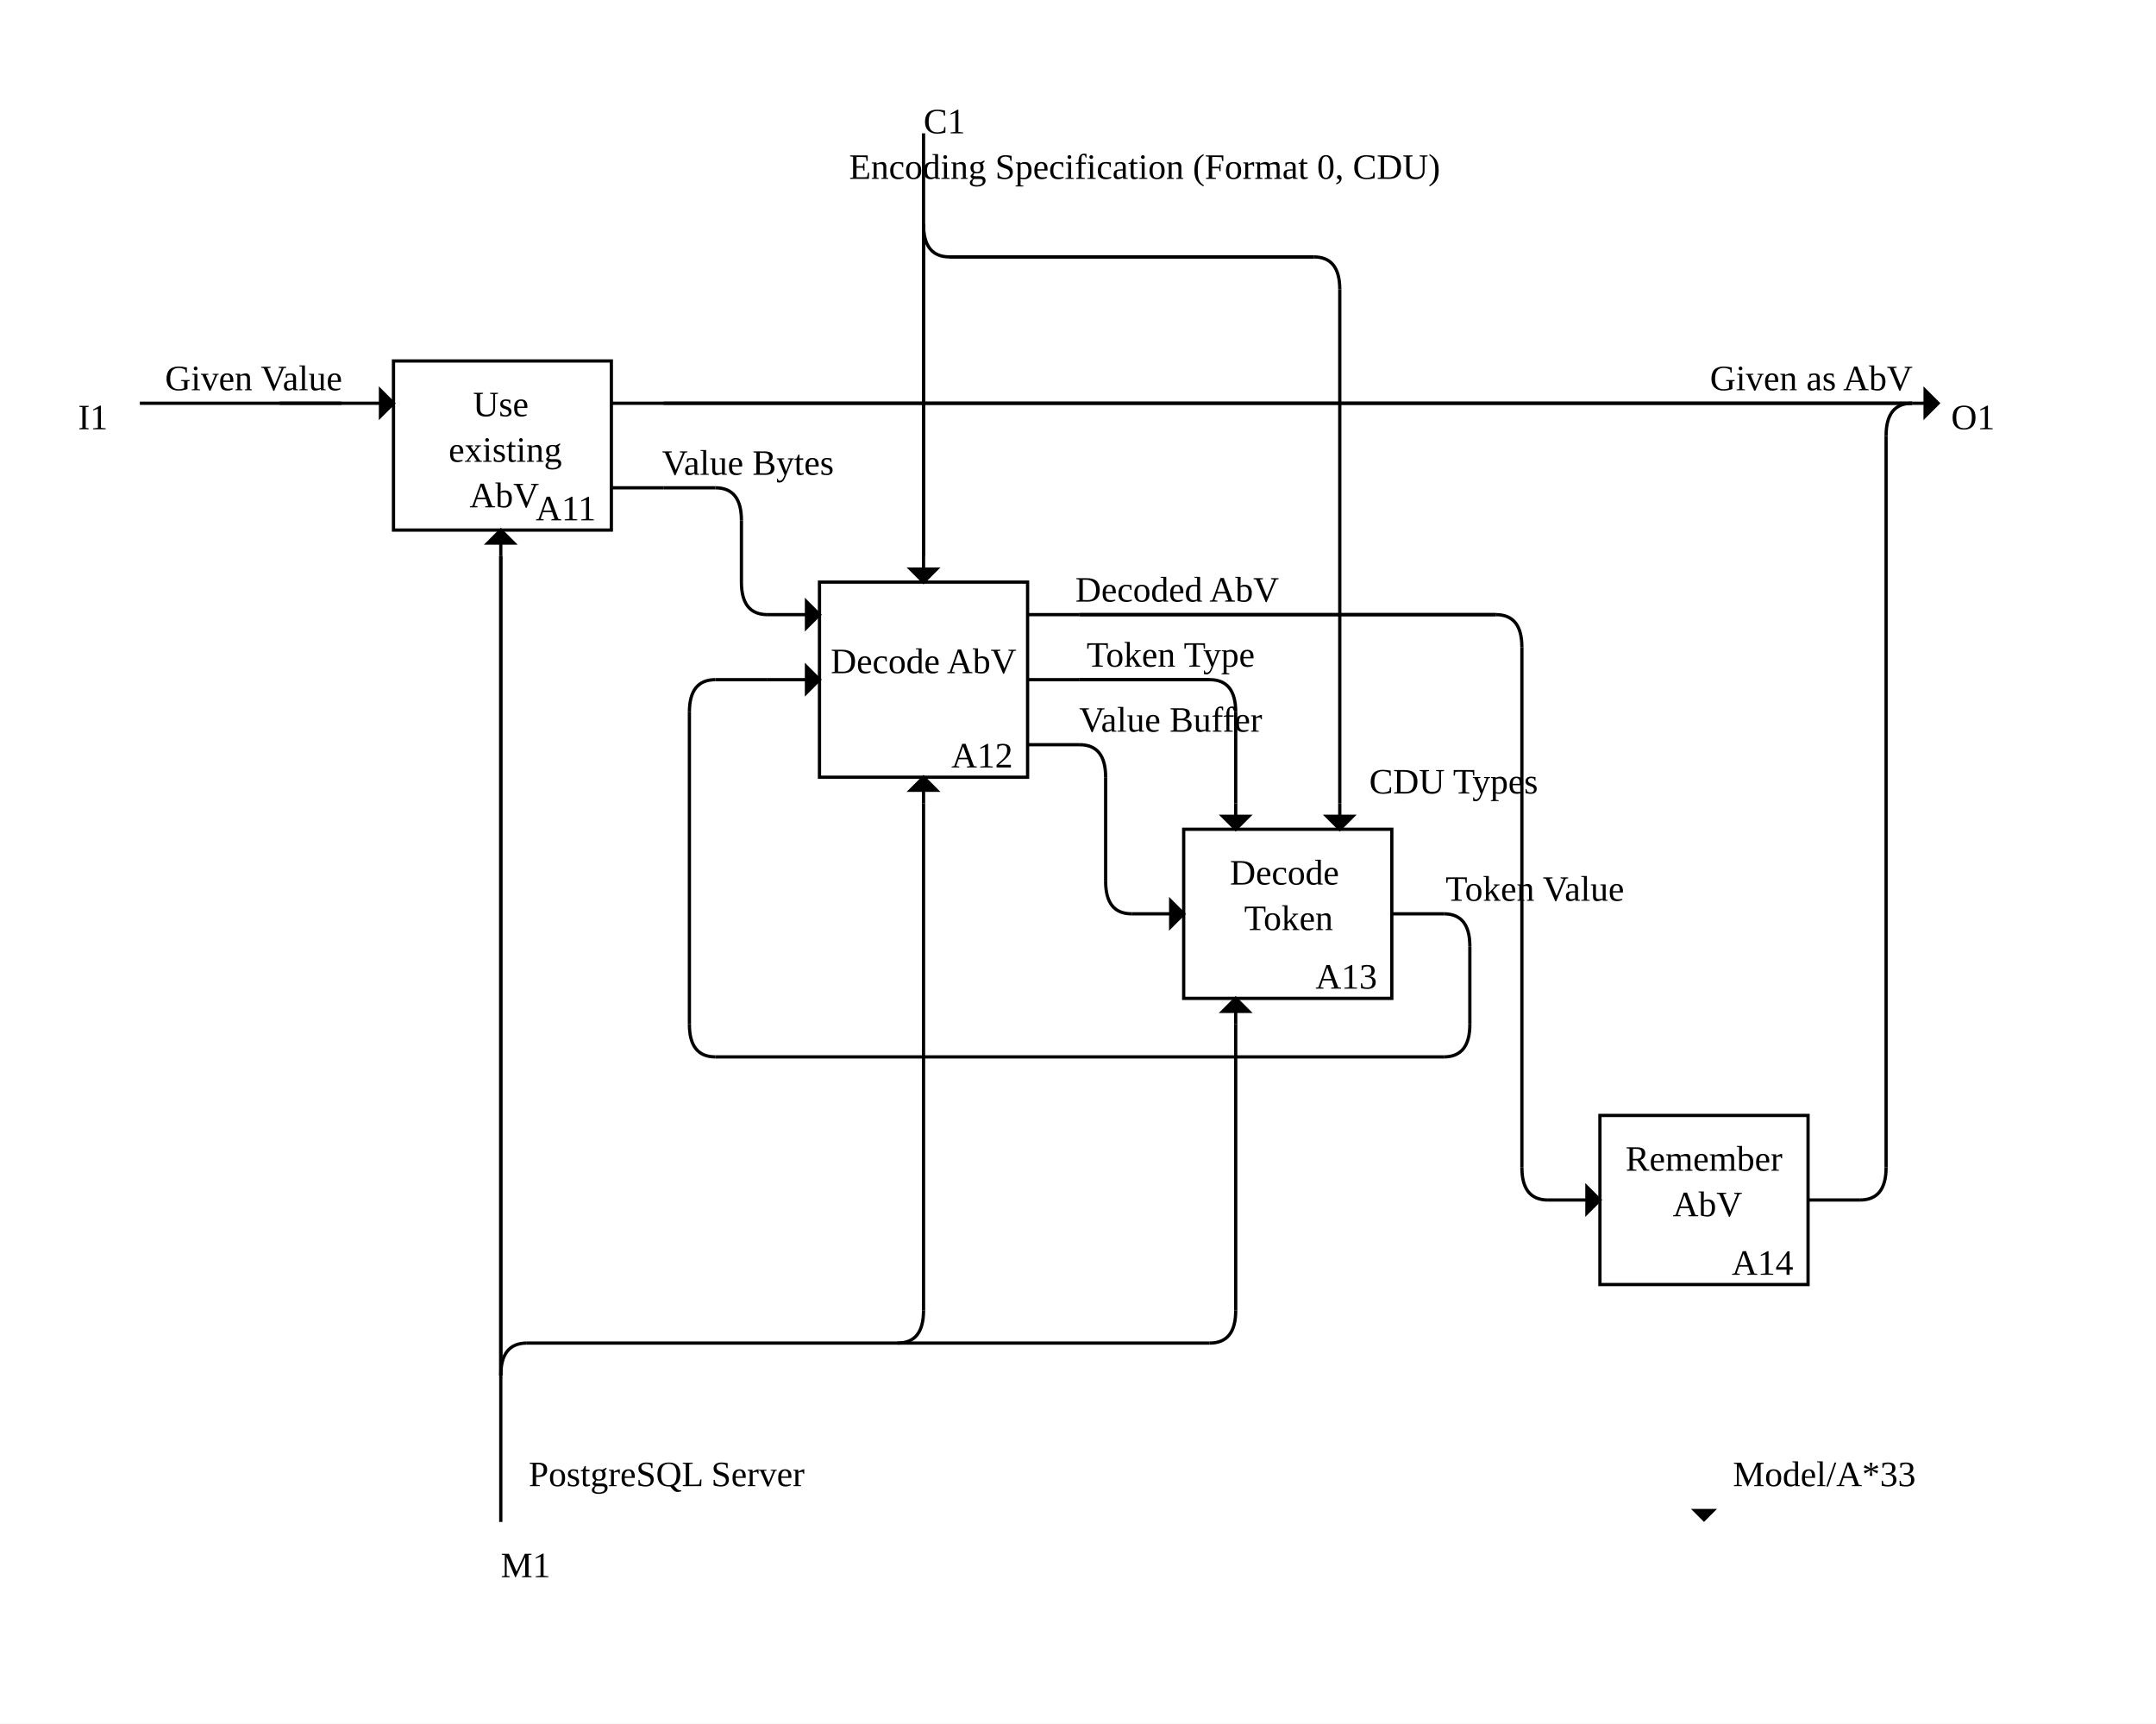
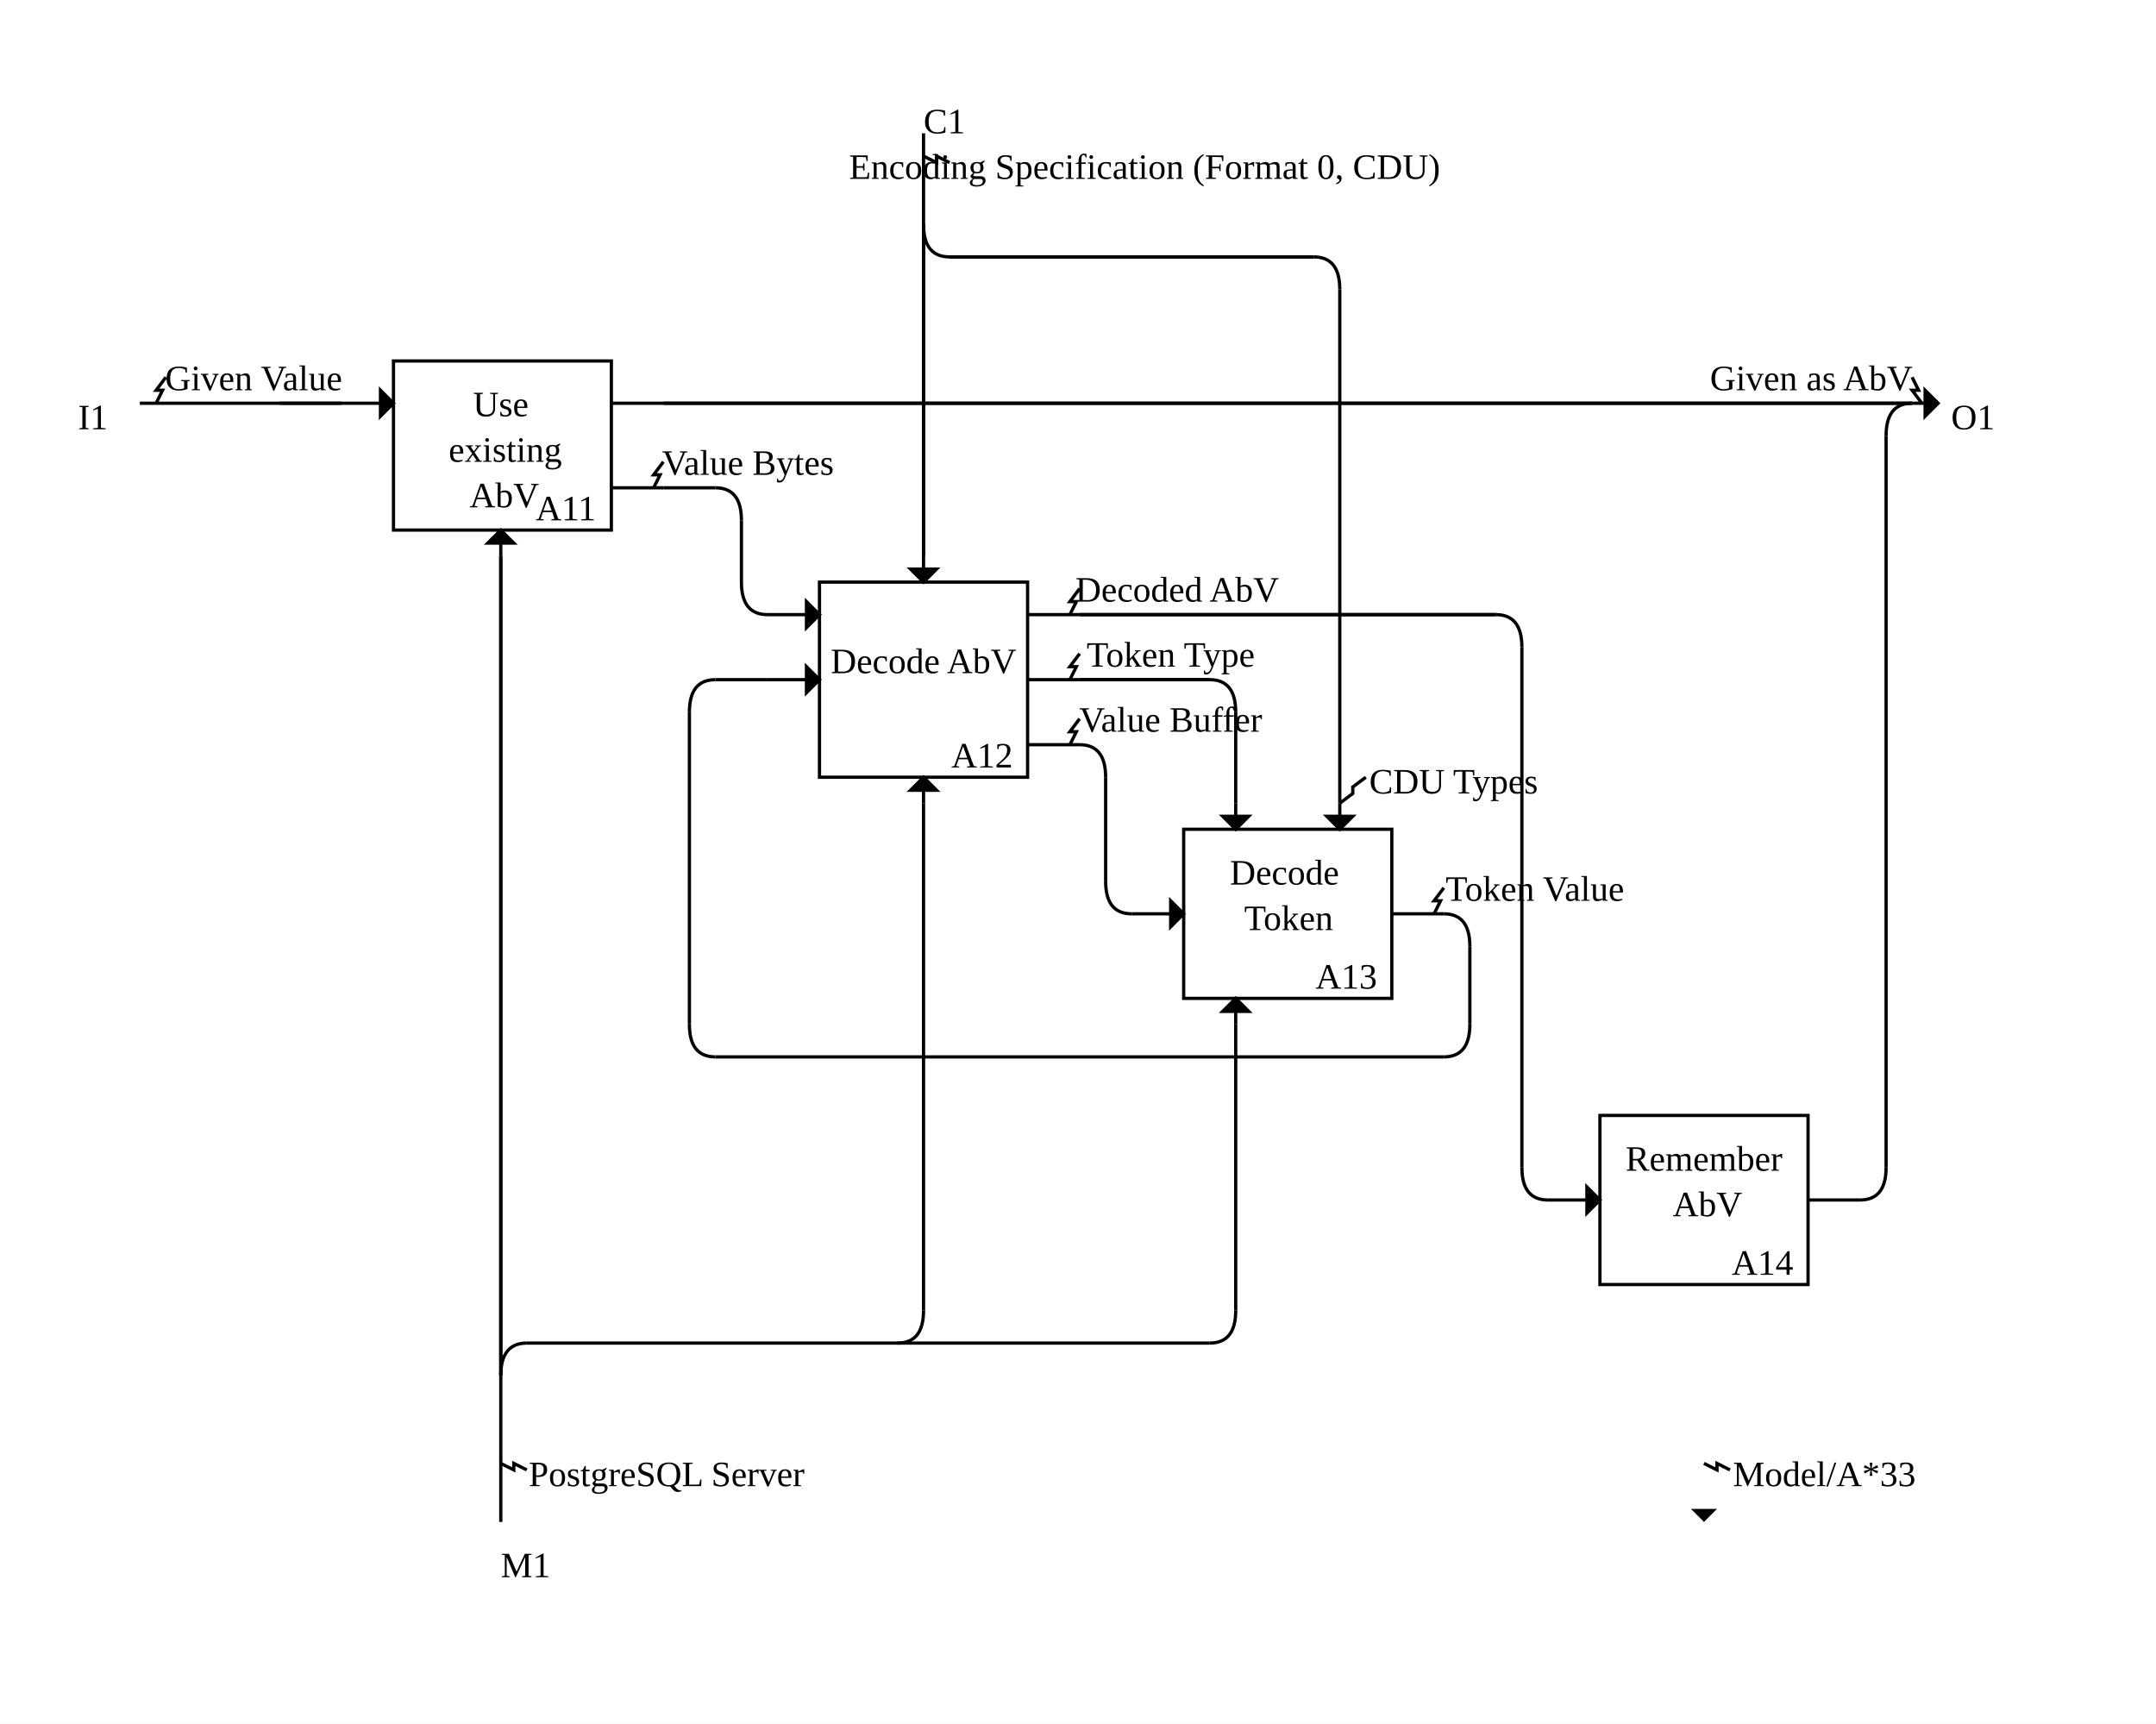
<svg xmlns="http://www.w3.org/2000/svg" xml:space="preserve" width="663" height="530" id="1320">
  <rect x="0" y="0" width="663" height="530" fill="white" />
  <g id="1355">
    <rect x="492" y="343" width="64" height="52" fill="none" stroke="rgb(0, 0, 0)" stroke-width="1" stroke-dasharray="0,0" />
    <text x="524" y="360" text-anchor="middle" font-family="Times New Roman" font-size="11" fill="rgb(0, 0, 0)">Remember</text>
    <text x="524" y="374" text-anchor="middle" font-family="Times New Roman" font-size="11" fill="rgb(0, 0, 0)"> AbV</text>
    <text x="542" y="392" text-anchor="middle" font-family="Times New Roman" font-size="11" fill="rgb(0, 0, 0)">A14</text>
  </g>
  <g id="1348">
    <rect x="364" y="255" width="64" height="52" fill="none" stroke="rgb(0, 0, 0)" stroke-width="1" stroke-dasharray="0,0" />
    <text x="395" y="272" text-anchor="middle" font-family="Times New Roman" font-size="11" fill="rgb(0, 0, 0)">Decode</text>
    <text x="395" y="286" text-anchor="middle" font-family="Times New Roman" font-size="11" fill="rgb(0, 0, 0)"> Token</text>
    <text x="414" y="304" text-anchor="middle" font-family="Times New Roman" font-size="11" fill="rgb(0, 0, 0)">A13</text>
  </g>
  <g id="1338">
    <rect x="252" y="179" width="64" height="60" fill="none" stroke="rgb(0, 0, 0)" stroke-width="1" stroke-dasharray="0,0" />
    <text x="284" y="207" text-anchor="middle" font-family="Times New Roman" font-size="11" fill="rgb(0, 0, 0)">Decode AbV</text>
    <text x="302" y="236" text-anchor="middle" font-family="Times New Roman" font-size="11" fill="rgb(0, 0, 0)">A12</text>
  </g>
  <g id="1331">
    <rect x="121" y="111" width="67" height="52" fill="none" stroke="rgb(0, 0, 0)" stroke-width="1" stroke-dasharray="0,0" />
    <text x="154" y="128" text-anchor="middle" font-family="Times New Roman" font-size="11" fill="rgb(0, 0, 0)">Use</text>
    <text x="154" y="142" text-anchor="middle" font-family="Times New Roman" font-size="11" fill="rgb(0, 0, 0)"> existing</text>
    <text x="154" y="156" text-anchor="middle" font-family="Times New Roman" font-size="11" fill="rgb(0, 0, 0)"> AbV</text>
    <text x="174" y="160" text-anchor="middle" font-family="Times New Roman" font-size="11" fill="rgb(0, 0, 0)">A11</text>
  </g>
  <g id="1321" stroke="rgb(0, 0, 0)" stroke-width="1" stroke-dasharray="0,0">
    <line x1="86" y1="124" x2="105" y2="124" />
    <line x1="43" y1="124" x2="86" y2="124" />
    <text x="24" y="132" font-family="Times New Roman" font-size="11" stroke="black" stroke-width="0" stroke-dasharray="0,0">I1</text>
  </g>
-   <g id="1321" stroke="rgb(0, 0, 0)" stroke-width="1" stroke-dasharray="0,0">
+   <g id="1321.1" stroke="rgb(0, 0, 0)" stroke-width="1" stroke-dasharray="0,0">
    <line x1="86" y1="124" x2="105" y2="124" />
    <line x1="105" y1="124" x2="121" y2="124" />
    <polygon points="117, 120 117, 128 121, 124" />
  </g>
  <g id="1323" stroke="rgb(0, 0, 0)" stroke-width="1" stroke-dasharray="0,0">
    <line x1="572" y1="369" x2="572" y2="369" />
    <path fill="none" d="M572, 369 Q580, 369 580, 359" />
    <line x1="556" y1="369" x2="572" y2="369" />
  </g>
-   <g id="1323" stroke="rgb(0, 0, 0)" stroke-width="1" stroke-dasharray="0,0">
+   <g id="1323.1" stroke="rgb(0, 0, 0)" stroke-width="1" stroke-dasharray="0,0">
    <line x1="204" y1="124" x2="588" y2="124" />
    <line x1="188" y1="124" x2="204" y2="124" />
  </g>
-   <g id="1323" stroke="rgb(0, 0, 0)" stroke-width="1" stroke-dasharray="0,0">
+   <g id="1323.2" stroke="rgb(0, 0, 0)" stroke-width="1" stroke-dasharray="0,0">
    <line x1="204" y1="124" x2="588" y2="124" />
    <line x1="588" y1="124" x2="596" y2="124" />
    <polygon points="592, 120 592, 128 596, 124" />
    <text x="600" y="132" font-family="Times New Roman" font-size="11" stroke="black" stroke-width="0" stroke-dasharray="0,0">O1</text>
  </g>
-   <g id="1323" stroke="rgb(0, 0, 0)" stroke-width="1" stroke-dasharray="0,0">
+   <g id="1323.3" stroke="rgb(0, 0, 0)" stroke-width="1" stroke-dasharray="0,0">
    <line x1="580" y1="134" x2="580" y2="359" />
    <path fill="none" d="M588, 124 Q580, 124 580, 134" />
  </g>
  <g id="1340" stroke="rgb(0, 0, 0)" stroke-width="1" stroke-dasharray="0,0">
    <line x1="476" y1="369" x2="476" y2="369" />
    <line x1="476" y1="369" x2="492" y2="369" />
    <polygon points="488, 365 488, 373 492, 369" />
  </g>
-   <g id="1340" stroke="rgb(0, 0, 0)" stroke-width="1" stroke-dasharray="0,0">
+   <g id="1340.1" stroke="rgb(0, 0, 0)" stroke-width="1" stroke-dasharray="0,0">
    <line x1="332" y1="189" x2="460" y2="189" />
    <line x1="316" y1="189" x2="332" y2="189" />
  </g>
-   <g id="1340" stroke="rgb(0, 0, 0)" stroke-width="1" stroke-dasharray="0,0">
+   <g id="1340.2" stroke="rgb(0, 0, 0)" stroke-width="1" stroke-dasharray="0,0">
    <line x1="332" y1="189" x2="460" y2="189" />
    <path fill="none" d="M468, 199 Q468, 189 460, 189" />
  </g>
-   <g id="1340" stroke="rgb(0, 0, 0)" stroke-width="1" stroke-dasharray="0,0">
+   <g id="1340.3" stroke="rgb(0, 0, 0)" stroke-width="1" stroke-dasharray="0,0">
    <line x1="468" y1="199" x2="468" y2="359" />
    <path fill="none" d="M468, 359 Q468, 369 476, 369" />
  </g>
  <g id="1341" stroke="rgb(0, 0, 0)" stroke-width="1" stroke-dasharray="0,0">
    <line x1="332" y1="209" x2="372" y2="209" />
    <line x1="316" y1="209" x2="332" y2="209" />
  </g>
-   <g id="1341" stroke="rgb(0, 0, 0)" stroke-width="1" stroke-dasharray="0,0">
+   <g id="1341.1" stroke="rgb(0, 0, 0)" stroke-width="1" stroke-dasharray="0,0">
    <line x1="332" y1="209" x2="372" y2="209" />
    <path fill="none" d="M380, 219 Q380, 209 372, 209" />
  </g>
-   <g id="1341" stroke="rgb(0, 0, 0)" stroke-width="1" stroke-dasharray="0,0">
+   <g id="1341.2" stroke="rgb(0, 0, 0)" stroke-width="1" stroke-dasharray="0,0">
    <line x1="380" y1="219" x2="380" y2="247" />
    <line x1="380" y1="247" x2="380" y2="255" />
    <polygon points="376, 251 384, 251 380, 255" />
  </g>
  <g id="1349" stroke="rgb(0, 0, 0)" stroke-width="1" stroke-dasharray="0,0">
    <line x1="292" y1="79" x2="404" y2="79" />
    <path fill="none" d="M412, 89 Q412, 79 404, 79" />
  </g>
-   <g id="1349" stroke="rgb(0, 0, 0)" stroke-width="1" stroke-dasharray="0,0">
+   <g id="1349.1" stroke="rgb(0, 0, 0)" stroke-width="1" stroke-dasharray="0,0">
    <line x1="412" y1="89" x2="412" y2="247" />
    <line x1="412" y1="247" x2="412" y2="255" />
    <polygon points="408, 251 416, 251 412, 255" />
  </g>
  <g id="1342" stroke="rgb(0, 0, 0)" stroke-width="1" stroke-dasharray="0,0">
    <line x1="348" y1="281" x2="348" y2="281" />
    <line x1="348" y1="281" x2="364" y2="281" />
    <polygon points="360, 277 360, 285 364, 281" />
  </g>
-   <g id="1342" stroke="rgb(0, 0, 0)" stroke-width="1" stroke-dasharray="0,0">
+   <g id="1342.1" stroke="rgb(0, 0, 0)" stroke-width="1" stroke-dasharray="0,0">
    <line x1="332" y1="229" x2="332" y2="229" />
    <path fill="none" d="M340, 239 Q340, 229 332, 229" />
    <line x1="316" y1="229" x2="332" y2="229" />
  </g>
-   <g id="1342" stroke="rgb(0, 0, 0)" stroke-width="1" stroke-dasharray="0,0">
+   <g id="1342.2" stroke="rgb(0, 0, 0)" stroke-width="1" stroke-dasharray="0,0">
    <line x1="340" y1="239" x2="340" y2="271" />
    <path fill="none" d="M340, 271 Q340, 281 348, 281" />
  </g>
  <g id="1322" stroke="rgb(0, 0, 0)" stroke-width="1" stroke-dasharray="0,0">
    <line x1="292" y1="79" x2="404" y2="79" />
  </g>
-   <g id="1322" stroke="rgb(0, 0, 0)" stroke-width="1" stroke-dasharray="0,0">
+   <g id="1322.1" stroke="rgb(0, 0, 0)" stroke-width="1" stroke-dasharray="0,0">
    <line x1="284" y1="69" x2="284" y2="171" />
    <path fill="none" d="M284, 69 Q284, 79 292, 79" />
    <line x1="284" y1="41" x2="284" y2="69" />
    <text x="284" y="41" font-family="Times New Roman" font-size="11" stroke="black" stroke-width="0" stroke-dasharray="0,0">C1</text>
  </g>
-   <g id="1322" stroke="rgb(0, 0, 0)" stroke-width="1" stroke-dasharray="0,0">
+   <g id="1322.2" stroke="rgb(0, 0, 0)" stroke-width="1" stroke-dasharray="0,0">
    <line x1="284" y1="69" x2="284" y2="171" />
    <line x1="284" y1="171" x2="284" y2="179" />
    <polygon points="280, 175 288, 175 284, 179" />
  </g>
  <g id="1332" stroke="rgb(0, 0, 0)" stroke-width="1" stroke-dasharray="0,0">
    <line x1="236" y1="189" x2="236" y2="189" />
    <line x1="236" y1="189" x2="252" y2="189" />
    <polygon points="248, 185 248, 193 252, 189" />
  </g>
-   <g id="1332" stroke="rgb(0, 0, 0)" stroke-width="1" stroke-dasharray="0,0">
+   <g id="1332.1" stroke="rgb(0, 0, 0)" stroke-width="1" stroke-dasharray="0,0">
    <line x1="204" y1="150" x2="220" y2="150" />
    <path fill="none" d="M228, 160 Q228, 150 220, 150" />
    <line x1="188" y1="150" x2="204" y2="150" />
  </g>
-   <g id="1332" stroke="rgb(0, 0, 0)" stroke-width="1" stroke-dasharray="0,0">
+   <g id="1332.2" stroke="rgb(0, 0, 0)" stroke-width="1" stroke-dasharray="0,0">
    <line x1="228" y1="160" x2="228" y2="179" />
    <path fill="none" d="M228, 179 Q228, 189 236, 189" />
  </g>
  <g id="1339" stroke="rgb(0, 0, 0)" stroke-width="1" stroke-dasharray="0,0">
    <line x1="220" y1="325" x2="444" y2="325" />
    <path fill="none" d="M212, 315 Q212, 325 220, 325" />
  </g>
-   <g id="1339" stroke="rgb(0, 0, 0)" stroke-width="1" stroke-dasharray="0,0">
+   <g id="1339.1" stroke="rgb(0, 0, 0)" stroke-width="1" stroke-dasharray="0,0">
    <line x1="444" y1="281" x2="444" y2="281" />
    <path fill="none" d="M452, 291 Q452, 281 444, 281" />
    <line x1="428" y1="281" x2="444" y2="281" />
  </g>
-   <g id="1339" stroke="rgb(0, 0, 0)" stroke-width="1" stroke-dasharray="0,0">
+   <g id="1339.2" stroke="rgb(0, 0, 0)" stroke-width="1" stroke-dasharray="0,0">
    <line x1="220" y1="209" x2="236" y2="209" />
    <line x1="236" y1="209" x2="252" y2="209" />
    <polygon points="248, 205 248, 213 252, 209" />
  </g>
-   <g id="1339" stroke="rgb(0, 0, 0)" stroke-width="1" stroke-dasharray="0,0">
+   <g id="1339.3" stroke="rgb(0, 0, 0)" stroke-width="1" stroke-dasharray="0,0">
    <line x1="452" y1="291" x2="452" y2="315" />
    <path fill="none" d="M444, 325 Q452, 325 452, 315" />
  </g>
-   <g id="1339" stroke="rgb(0, 0, 0)" stroke-width="1" stroke-dasharray="0,0">
+   <g id="1339.4" stroke="rgb(0, 0, 0)" stroke-width="1" stroke-dasharray="0,0">
    <line x1="212" y1="219" x2="212" y2="315" />
    <path fill="none" d="M220, 209 Q212, 209 212, 219" />
  </g>
  <g id="1324" stroke="rgb(0, 0, 0)" stroke-width="1" stroke-dasharray="0,0">
    <line x1="162" y1="413" x2="372" y2="413" />
    <path fill="none" d="M276, 413 Q284, 413 284, 403" />
    <path fill="none" d="M372, 413 Q380, 413 380, 403" />
  </g>
-   <g id="1324" stroke="rgb(0, 0, 0)" stroke-width="1" stroke-dasharray="0,0">
+   <g id="1324.1" stroke="rgb(0, 0, 0)" stroke-width="1" stroke-dasharray="0,0">
    <line x1="380" y1="315" x2="380" y2="403" />
    <line x1="380" y1="307" x2="380" y2="315" />
    <polygon points="376, 311 384, 311 380, 307" />
  </g>
-   <g id="1324" stroke="rgb(0, 0, 0)" stroke-width="1" stroke-dasharray="0,0">
+   <g id="1324.2" stroke="rgb(0, 0, 0)" stroke-width="1" stroke-dasharray="0,0">
    <line x1="284" y1="247" x2="284" y2="403" />
    <line x1="284" y1="239" x2="284" y2="247" />
    <polygon points="280, 243 288, 243 284, 239" />
  </g>
-   <g id="1324" stroke="rgb(0, 0, 0)" stroke-width="1" stroke-dasharray="0,0">
+   <g id="1324.3" stroke="rgb(0, 0, 0)" stroke-width="1" stroke-dasharray="0,0">
    <line x1="154" y1="171" x2="154" y2="423" />
    <path fill="none" d="M162, 413 Q154, 413 154, 423" />
    <line x1="154" y1="423" x2="154" y2="468" />
    <text x="154" y="485" font-family="Times New Roman" font-size="11" stroke="black" stroke-width="0" stroke-dasharray="0,0">M1</text>
  </g>
-   <g id="1324" stroke="rgb(0, 0, 0)" stroke-width="1" stroke-dasharray="0,0">
+   <g id="1324.4" stroke="rgb(0, 0, 0)" stroke-width="1" stroke-dasharray="0,0">
    <line x1="154" y1="171" x2="154" y2="423" />
    <line x1="154" y1="163" x2="154" y2="171" />
    <polygon points="150, 167 158, 167 154, 163" />
  </g>
  <line x1="524" y1="395" x2="524" y2="468" />
  <polygon points="520, 464 528, 464 524, 468" />
  <text x="472" y="277" text-anchor="middle" font-family="Times New Roman" font-size="11" fill="rgb(0, 0, 0)">Token Value</text>
-   <line x1="444" y1="273" x2="441" y2="277" />
-   <line x1="444" y1="273" x2="443" y2="277" />
-   <line x1="444" y1="273" x2="441" y2="281" />
+   <path d="M 444,273 L 441,277 L 443,277 L 441,281" fill="none" stroke="rgb(0, 0, 0)" stroke-width="1" stroke-dasharray="0,0" />
  <text x="362" y="185" text-anchor="middle" font-family="Times New Roman" font-size="11" fill="rgb(0, 0, 0)">Decoded AbV</text>
-   <line x1="332" y1="181" x2="329" y2="185" />
-   <line x1="332" y1="181" x2="331" y2="185" />
-   <line x1="332" y1="181" x2="329" y2="189" />
+   <path d="M 332,181 L 329,185 L 331,185 L 329,189" fill="none" stroke="rgb(0, 0, 0)" stroke-width="1" stroke-dasharray="0,0" />
  <text x="360" y="205" text-anchor="middle" font-family="Times New Roman" font-size="11" fill="rgb(0, 0, 0)">Token Type</text>
-   <line x1="332" y1="201" x2="329" y2="205" />
-   <line x1="332" y1="201" x2="331" y2="205" />
-   <line x1="332" y1="201" x2="329" y2="209" />
+   <path d="M 332,201 L 329,205 L 331,205 L 329,209" fill="none" stroke="rgb(0, 0, 0)" stroke-width="1" stroke-dasharray="0,0" />
  <text x="360" y="225" text-anchor="middle" font-family="Times New Roman" font-size="11" fill="rgb(0, 0, 0)">Value Buffer</text>
-   <line x1="332" y1="221" x2="329" y2="225" />
-   <line x1="332" y1="221" x2="331" y2="225" />
-   <line x1="332" y1="221" x2="329" y2="229" />
+   <path d="M 332,221 L 329,225 L 331,225 L 329,229" fill="none" stroke="rgb(0, 0, 0)" stroke-width="1" stroke-dasharray="0,0" />
  <text x="78" y="120" text-anchor="middle" font-family="Times New Roman" font-size="11" fill="rgb(0, 0, 0)">Given Value</text>
-   <line x1="51" y1="116" x2="48" y2="120" />
-   <line x1="51" y1="116" x2="50" y2="120" />
-   <line x1="51" y1="116" x2="48" y2="124" />
+   <path d="M 51,116 L 48,120 L 50,120 L 48,124" fill="none" stroke="rgb(0, 0, 0)" stroke-width="1" stroke-dasharray="0,0" />
  <text x="230" y="146" text-anchor="middle" font-family="Times New Roman" font-size="11" fill="rgb(0, 0, 0)">Value Bytes</text>
-   <line x1="204" y1="142" x2="201" y2="146" />
-   <line x1="204" y1="142" x2="203" y2="146" />
-   <line x1="204" y1="142" x2="201" y2="150" />
+   <path d="M 204,142 L 201,146 L 203,146 L 201,150" fill="none" stroke="rgb(0, 0, 0)" stroke-width="1" stroke-dasharray="0,0" />
  <text x="557" y="120" text-anchor="middle" font-family="Times New Roman" font-size="11" fill="rgb(0, 0, 0)">Given as AbV</text>
-   <line x1="588" y1="116" x2="590" y2="120" />
-   <line x1="588" y1="116" x2="588" y2="120" />
-   <line x1="588" y1="116" x2="591" y2="124" />
+   <path d="M 588,116 L 590,120 L 588,120 L 591,124" fill="none" stroke="rgb(0, 0, 0)" stroke-width="1" stroke-dasharray="0,0" />
  <text x="447" y="244" text-anchor="middle" font-family="Times New Roman" font-size="11" fill="rgb(0, 0, 0)">CDU Types</text>
-   <line x1="420" y1="239" x2="416" y2="242" />
-   <line x1="420" y1="239" x2="416" y2="244" />
-   <line x1="420" y1="239" x2="412" y2="247" />
+   <path d="M 420,239 L 416,242 L 416,244 L 412,247" fill="none" stroke="rgb(0, 0, 0)" stroke-width="1" stroke-dasharray="0,0" />
  <text x="352" y="55" text-anchor="middle" font-family="Times New Roman" font-size="11" fill="rgb(0, 0, 0)">Encoding Specification (Format 0, CDU)</text>
-   <line x1="292" y1="50" x2="288" y2="48" />
-   <line x1="292" y1="50" x2="288" y2="50" />
-   <line x1="292" y1="50" x2="284" y2="48" />
+   <path d="M 292,50 L 288,48 L 288,50 L 284,48" fill="none" stroke="rgb(0, 0, 0)" stroke-width="1" stroke-dasharray="0,0" />
  <text x="205" y="457" text-anchor="middle" font-family="Times New Roman" font-size="11" fill="rgb(0, 0, 0)">PostgreSQL Server</text>
-   <line x1="162" y1="452" x2="158" y2="450" />
-   <line x1="162" y1="452" x2="158" y2="452" />
-   <line x1="162" y1="452" x2="154" y2="450" />
+   <path d="M 162,452 L 158,450 L 158,452 L 154,450" fill="none" stroke="rgb(0, 0, 0)" stroke-width="1" stroke-dasharray="0,0" />
  <text x="561" y="457" text-anchor="middle" font-family="Times New Roman" font-size="11" fill="rgb(0, 0, 0)">Model/A*33</text>
-   <line x1="532" y1="452" x2="528" y2="450" />
-   <line x1="532" y1="452" x2="528" y2="452" />
-   <line x1="532" y1="452" x2="524" y2="450" />
+   <path d="M 532,452 L 528,450 L 528,452 L 524,450" fill="none" stroke="rgb(0, 0, 0)" stroke-width="1" stroke-dasharray="0,0" />
</svg>
